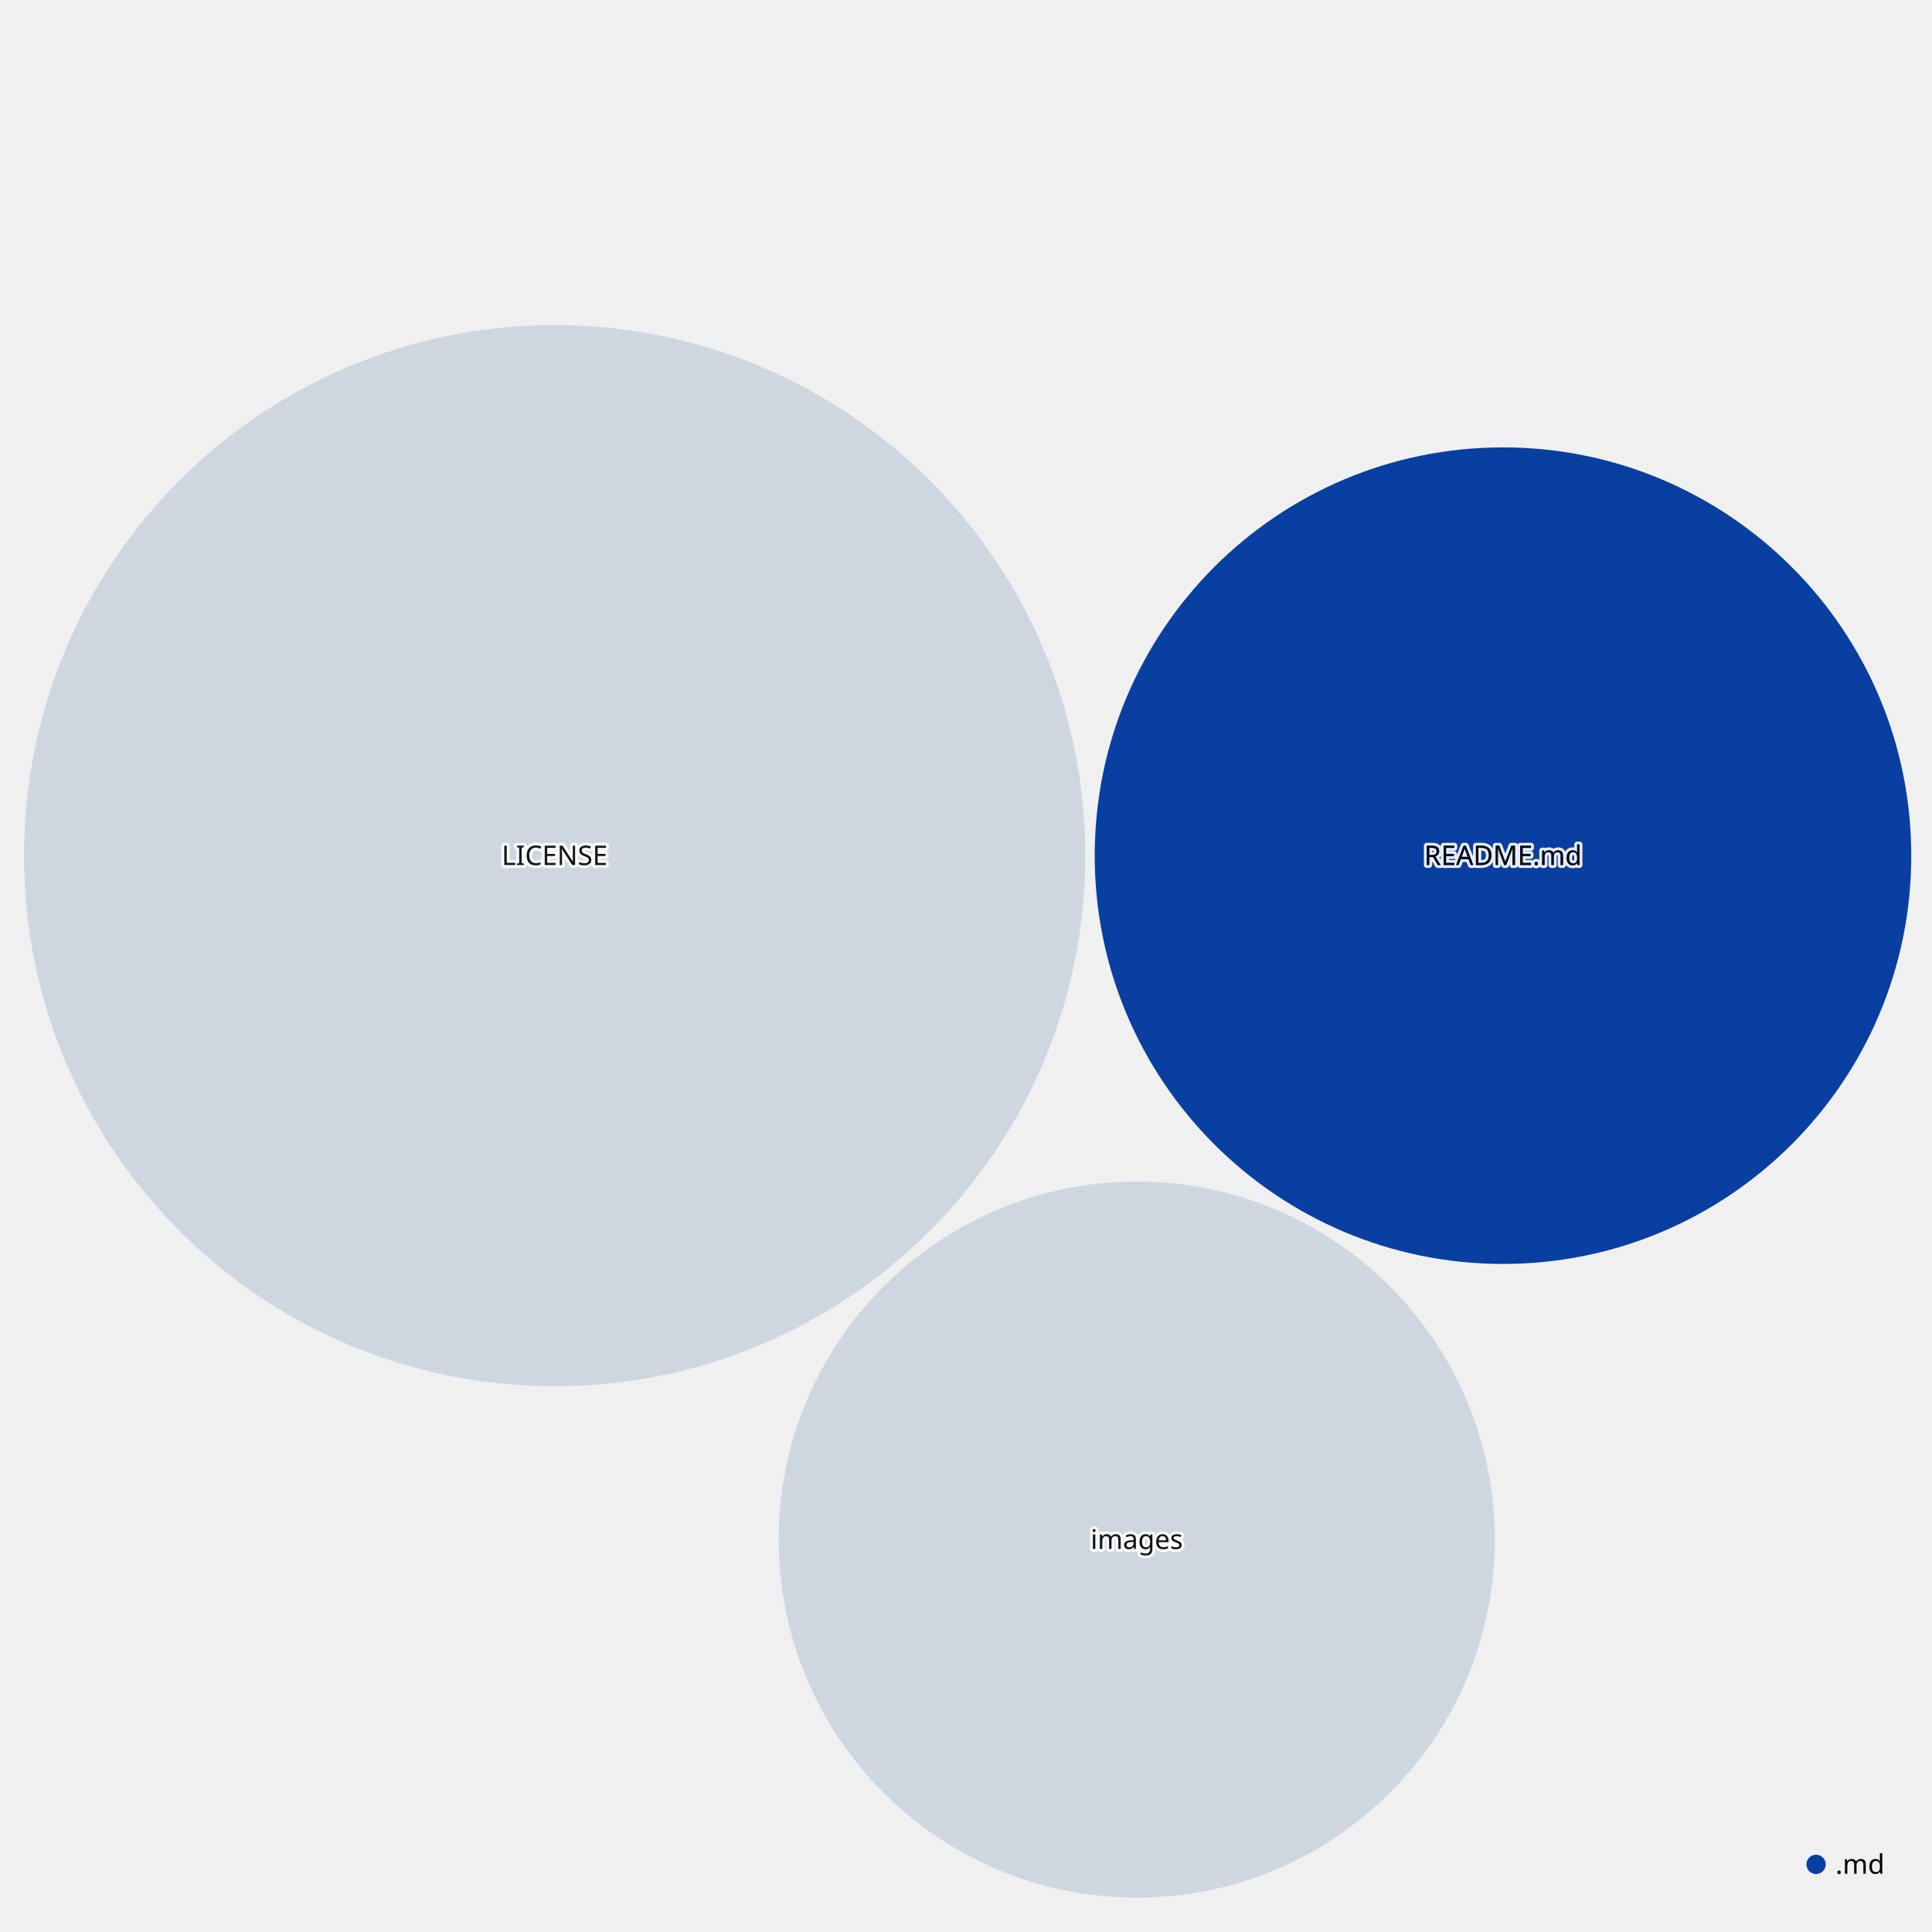
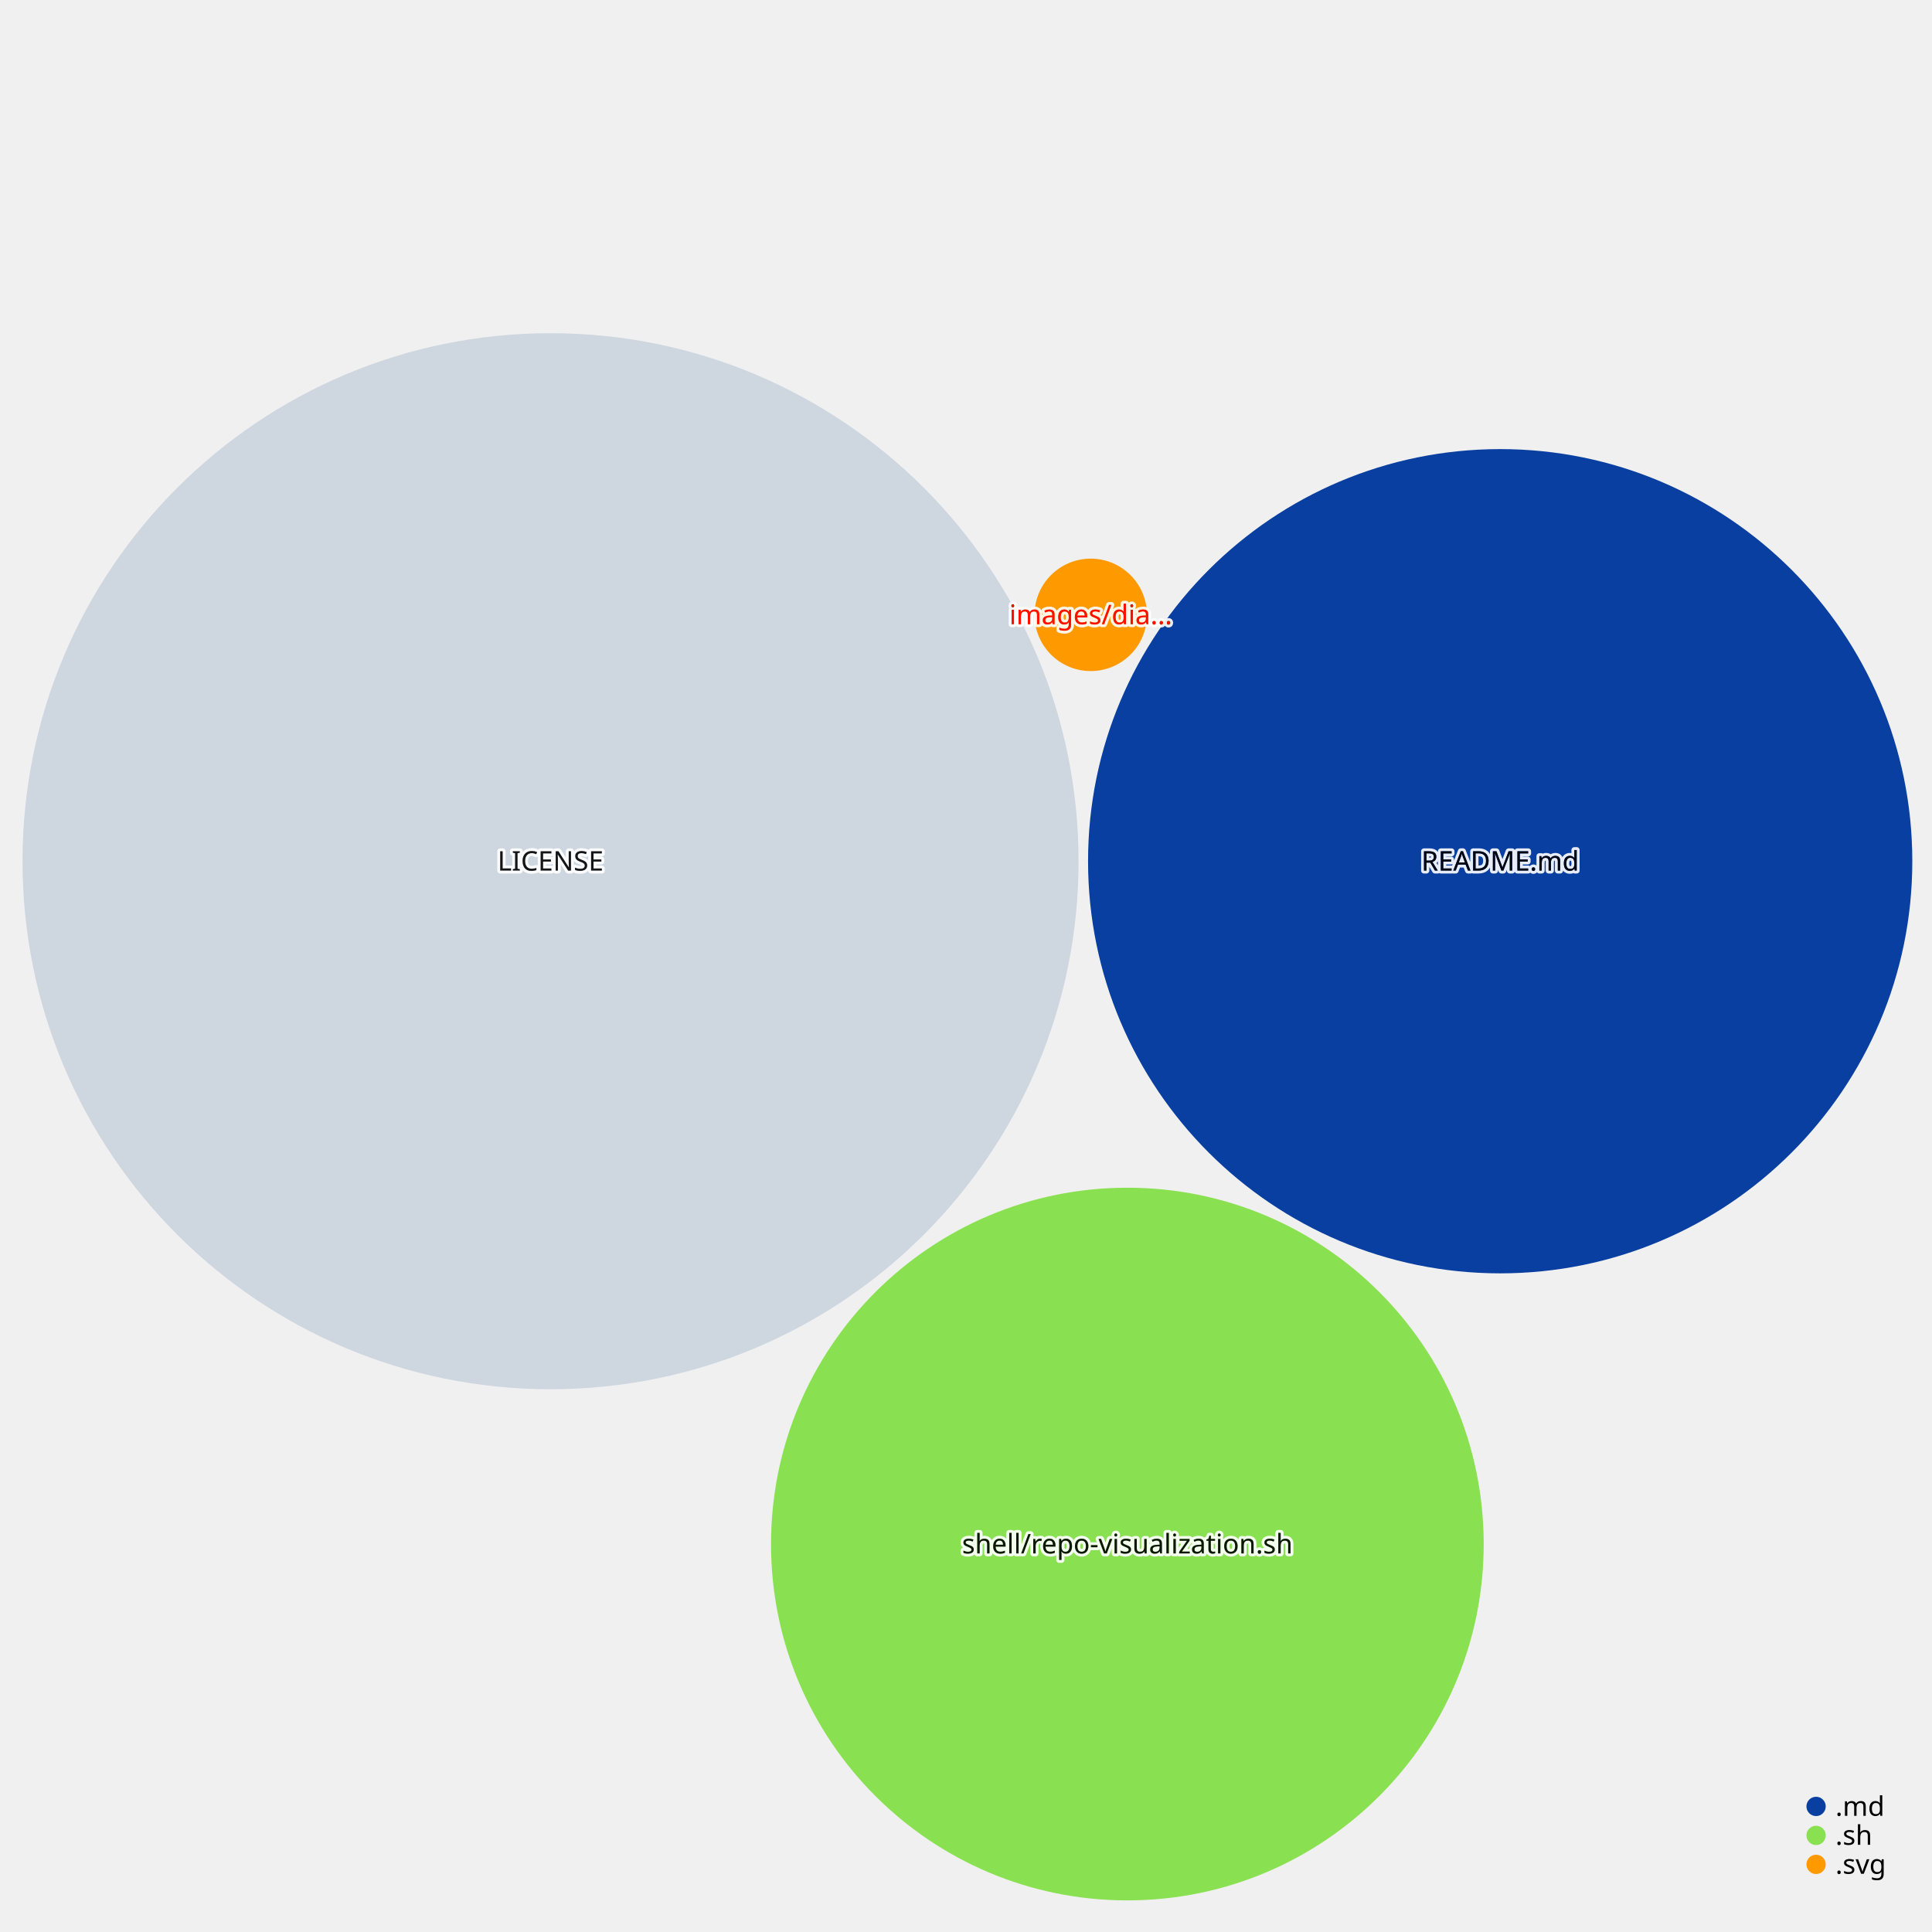
<svg xmlns="http://www.w3.org/2000/svg" width="1000" height="1000" style="background:white;font-family:sans-serif;overflow:visible">
  <defs>
    <filter id="glow" x="-50%" y="-50%" width="200%" height="200%">
      <feGaussianBlur stdDeviation="4" result="coloredBlur" />
      <feMerge>
        <feMergeNode in="coloredBlur" />
        <feMergeNode in="SourceGraphic" />
      </feMerge>
    </filter>
  </defs>
-   <g style="fill:#CED6E0;transition:transform 0s ease-out, fill 0.1s ease-out" transform="translate(287.0761, 442.8899)">
-     <circle style="transition:all 0.5s ease-out" r="274.627" stroke-width="0" stroke="#374151" />
+   <g style="fill:#CED6E0;transition:transform 0s ease-out, fill 0.1s ease-out" transform="translate(284.9542, 445.7681)">
+     <circle style="transition:all 0.5s ease-out" r="273.298" stroke-width="0" stroke="#374151" />
  </g>
-   <g style="fill:#083fa1;transition:transform 0s ease-out, fill 0.1s ease-out" transform="translate(777.9482, 442.8899)">
-     <circle style="transition:all 0.5s ease-out" r="211.322" stroke-width="0" stroke="#374151" />
+   <g style="fill:#083fa1;transition:transform 0s ease-out, fill 0.1s ease-out" transform="translate(776.4918, 445.7681)">
+     <circle style="transition:all 0.5s ease-out" r="213.316" stroke-width="0" stroke="#374151" />
  </g>
-   <g style="fill:#CED6E0;transition:transform 0s ease-out, fill 0.1s ease-out" transform="translate(588.3809, 796.8869)">
-     <circle style="transition:all 0.5s ease-out" r="185.314" stroke-width="0" stroke="#374151" />
+   <g style="fill:#89e051;transition:transform 0s ease-out, fill 0.1s ease-out" transform="translate(583.521, 799.1983)">
+     <circle style="transition:all 0.5s ease-out" r="184.439" stroke-width="0" stroke="#374151" />
  </g>
-   <g style="fill:#CED6E0;transition:transform 0s ease-out" transform="translate(287.0761, 442.8899)">
+   <g style="fill:#ff9900;transition:transform 0s ease-out, fill 0.1s ease-out" transform="translate(564.5646, 318.2486)">
+     <circle style="transition:all 0.5s ease-out" r="29.095" stroke-width="0" stroke="#374151" />
+   </g>
+   <g style="fill:#CED6E0;transition:transform 0s ease-out" transform="translate(284.9542, 445.7681)">
    <text style="pointer-events:none;opacity:0.9;font-size:14px;font-weight:500;transition:all 0.5s ease-out" fill="#4B5563" text-anchor="middle" dominant-baseline="middle" stroke="white" stroke-width="3" stroke-linejoin="round">LICENSE</text>
    <text style="pointer-events:none;opacity:1;font-size:14px;font-weight:500;transition:all 0.5s ease-out" text-anchor="middle" dominant-baseline="middle">LICENSE</text>
    <text style="pointer-events:none;opacity:0.9;font-size:14px;font-weight:500;mix-blend-mode:color-burn;transition:all 0.5s ease-out" fill="#110101" text-anchor="middle" dominant-baseline="middle">LICENSE</text>
  </g>
-   <g style="fill:#083fa1;transition:transform 0s ease-out" transform="translate(777.9482, 442.8899)">
+   <g style="fill:#083fa1;transition:transform 0s ease-out" transform="translate(776.4918, 445.7681)">
    <text style="pointer-events:none;opacity:0.9;font-size:14px;font-weight:500;transition:all 0.5s ease-out" fill="#4B5563" text-anchor="middle" dominant-baseline="middle" stroke="white" stroke-width="3" stroke-linejoin="round">README.md</text>
    <text style="pointer-events:none;opacity:1;font-size:14px;font-weight:500;transition:all 0.5s ease-out" text-anchor="middle" dominant-baseline="middle">README.md</text>
    <text style="pointer-events:none;opacity:0.9;font-size:14px;font-weight:500;mix-blend-mode:color-burn;transition:all 0.5s ease-out" fill="#110101" text-anchor="middle" dominant-baseline="middle">README.md</text>
  </g>
-   <g style="fill:#CED6E0;transition:transform 0s ease-out" transform="translate(588.3809, 796.8869)">
-     <text style="pointer-events:none;opacity:0.9;font-size:14px;font-weight:500;transition:all 0.5s ease-out" fill="#4B5563" text-anchor="middle" dominant-baseline="middle" stroke="white" stroke-width="3" stroke-linejoin="round">images</text>
-     <text style="pointer-events:none;opacity:1;font-size:14px;font-weight:500;transition:all 0.5s ease-out" text-anchor="middle" dominant-baseline="middle">images</text>
-     <text style="pointer-events:none;opacity:0.9;font-size:14px;font-weight:500;mix-blend-mode:color-burn;transition:all 0.5s ease-out" fill="#110101" text-anchor="middle" dominant-baseline="middle">images</text>
+   <g style="fill:#89e051;transition:transform 0s ease-out" transform="translate(583.521, 799.1983)">
+     <text style="pointer-events:none;opacity:0.9;font-size:14px;font-weight:500;transition:all 0.5s ease-out" fill="#4B5563" text-anchor="middle" dominant-baseline="middle" stroke="white" stroke-width="3" stroke-linejoin="round">shell/repo-visualization.sh</text>
+     <text style="pointer-events:none;opacity:1;font-size:14px;font-weight:500;transition:all 0.5s ease-out" text-anchor="middle" dominant-baseline="middle">shell/repo-visualization.sh</text>
+     <text style="pointer-events:none;opacity:0.9;font-size:14px;font-weight:500;mix-blend-mode:color-burn;transition:all 0.5s ease-out" fill="#110101" text-anchor="middle" dominant-baseline="middle">shell/repo-visualization.sh</text>
  </g>
-   <g transform="translate(940, 965)">
+   <g style="fill:#ff9900;transition:transform 0s ease-out" transform="translate(564.5646, 318.2486)">
+     <text style="pointer-events:none;opacity:0.9;font-size:14px;font-weight:500;transition:all 0.5s ease-out" fill="#4B5563" text-anchor="middle" dominant-baseline="middle" stroke="white" stroke-width="3" stroke-linejoin="round">images/dia...</text>
+     <text style="pointer-events:none;opacity:1;font-size:14px;font-weight:500;transition:all 0.5s ease-out" text-anchor="middle" dominant-baseline="middle">images/dia...</text>
+     <text style="pointer-events:none;opacity:0.9;font-size:14px;font-weight:500;mix-blend-mode:color-burn;transition:all 0.5s ease-out" fill="#110101" text-anchor="middle" dominant-baseline="middle">images/dia...</text>
+   </g>
+   <g transform="translate(940, 935)">
    <g transform="translate(0, 0)">
      <circle r="5" fill="#083fa1" />
      <text x="10" style="font-size:14px;font-weight:300" dominant-baseline="middle">.md</text>
    </g>
+     <g transform="translate(0, 15)">
+       <circle r="5" fill="#89e051" />
+       <text x="10" style="font-size:14px;font-weight:300" dominant-baseline="middle">.sh</text>
+     </g>
+     <g transform="translate(0, 30)">
+       <circle r="5" fill="#ff9900" />
+       <text x="10" style="font-size:14px;font-weight:300" dominant-baseline="middle">.svg</text>
+     </g>
    <g fill="#9CA3AF" style="font-weight:300;font-style:italic;font-size:12px">each dot sized by file size</g>
  </g>
</svg>
